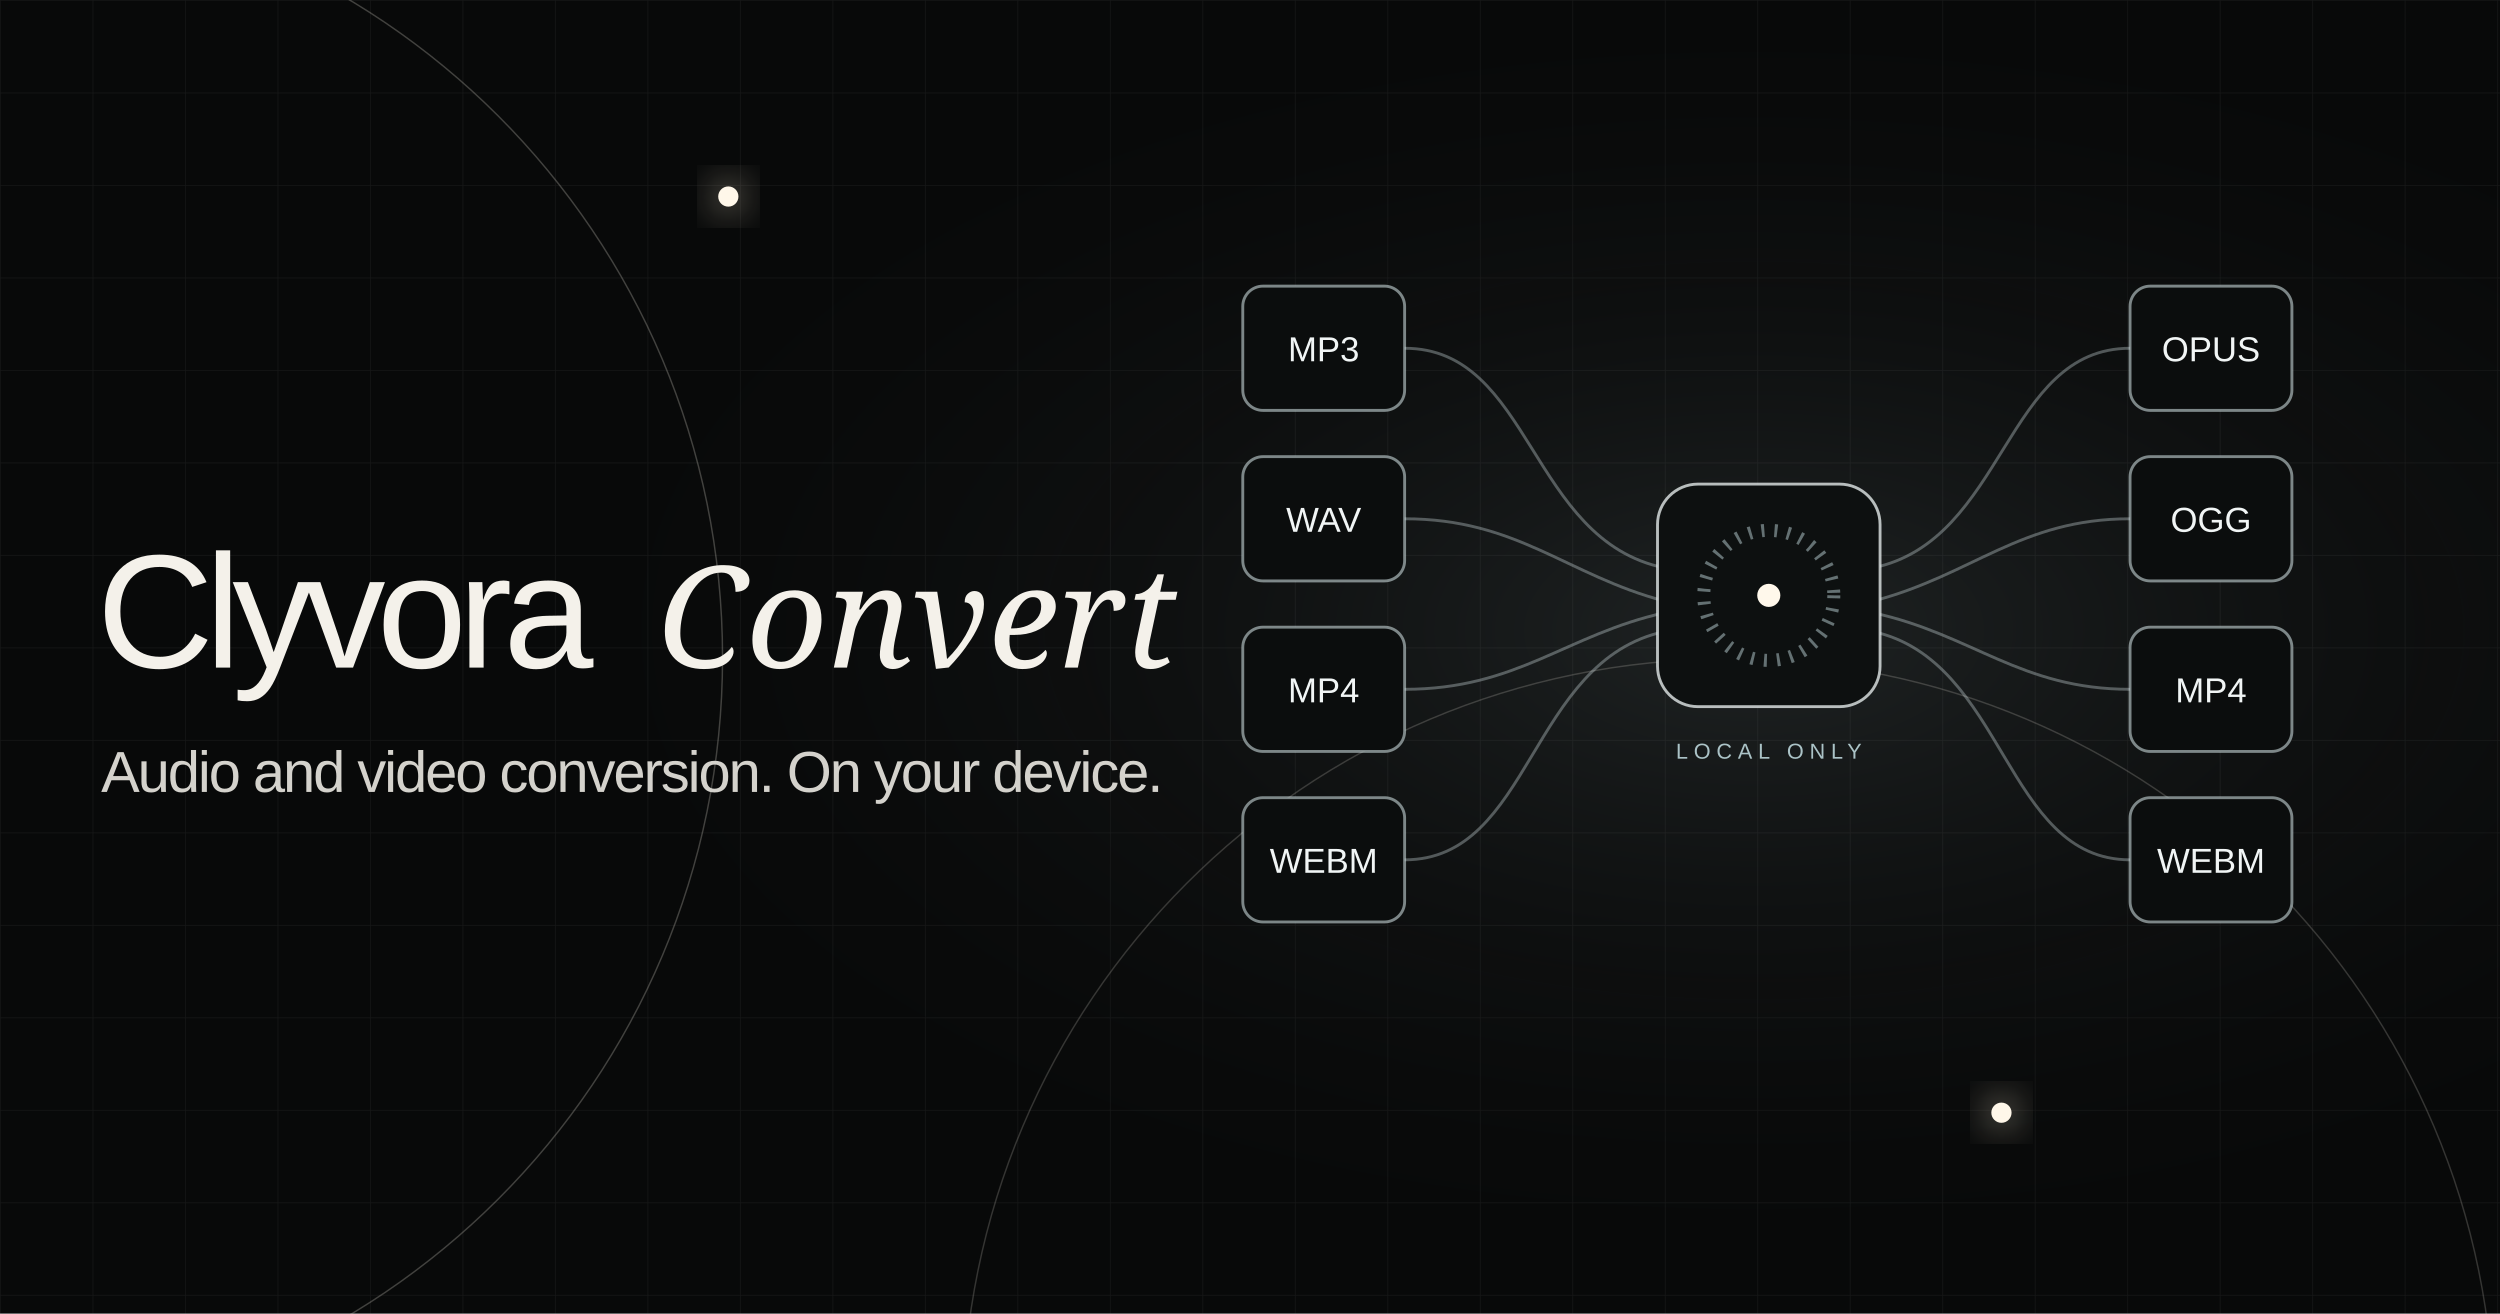
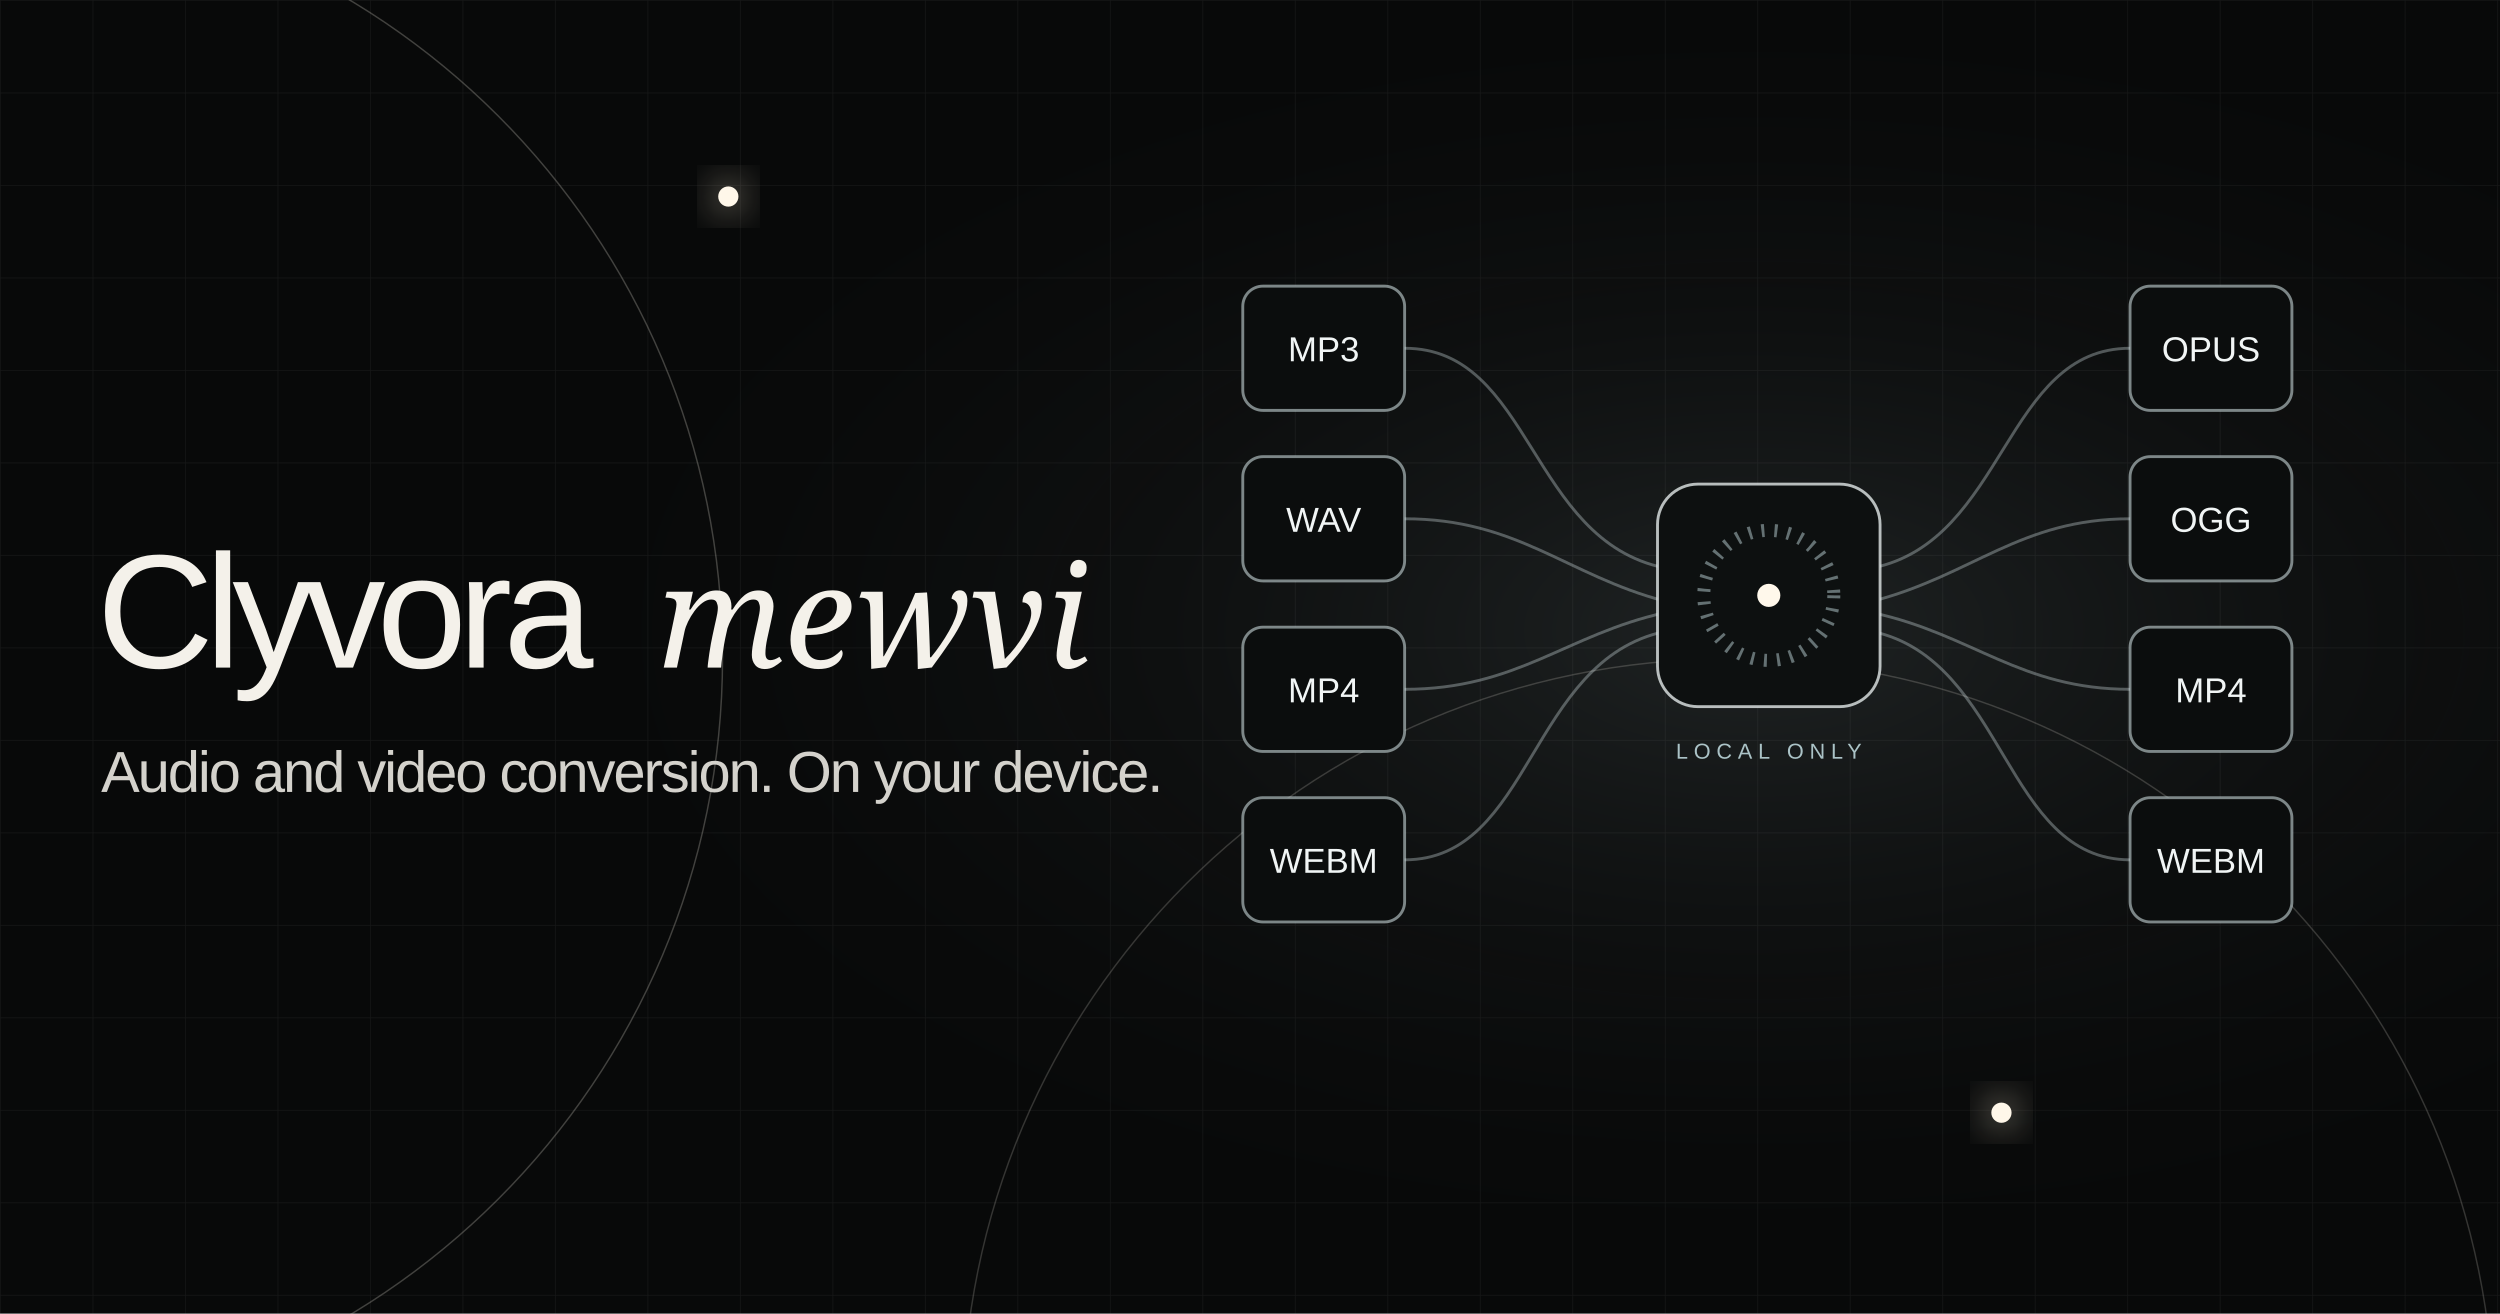
<svg xmlns="http://www.w3.org/2000/svg" width="1730" height="909" viewBox="0 0 1730 909">
  <defs>
    <pattern id="grid" width="64" height="64" patternUnits="userSpaceOnUse">
      <path d="M64 0H0V64" fill="none" stroke="#fff" stroke-opacity=".055" />
    </pattern>
    <radialGradient id="glow" cx="70%" cy="48%" r="50%">
      <stop stop-color="#bcd3d7" stop-opacity=".13" />
      <stop offset="1" stop-color="#080909" stop-opacity="0" />
    </radialGradient>
    <filter id="blur">
      <feGaussianBlur stdDeviation="13" />
    </filter>
  </defs>
  <rect width="1730" height="909" fill="#080909" />
  <rect width="1730" height="909" fill="url(#grid)" />
  <rect width="1730" height="909" fill="url(#glow)" />
  <circle cx="-30" cy="455" r="530" fill="none" stroke="#d8d2c8" stroke-opacity=".28" />
  <circle cx="1196" cy="986" r="530" fill="none" stroke="#d8d2c8" stroke-opacity=".22" />
  <circle cx="504" cy="136" r="7" fill="#fff8ec" />
  <circle cx="504" cy="136" r="18" fill="#fff1d7" opacity=".22" filter="url(#blur)" />
  <circle cx="1385" cy="770" r="7" fill="#fff8ec" />
  <circle cx="1385" cy="770" r="18" fill="#fff1d7" opacity=".22" filter="url(#blur)" />
  <text x="67" y="462" fill="#f4f1ea" font-family="Arial, sans-serif" font-size="112" letter-spacing="-6">Clyvora</text>
-   <text x="455" y="462" fill="#f4f1ea" font-family="Georgia, serif" font-size="98" font-style="italic">Convert</text>
+   <text x="455" y="462" fill="#f4f1ea" font-family="Georgia, serif" font-size="98" font-style="italic">mewvi</text>
  <text x="70" y="548" fill="#d4d2cc" font-family="Arial, sans-serif" font-size="40" letter-spacing="-1.4">Audio and video conversion. On your device.</text>
  <g fill="#0b0d0d" stroke="#d9e8ea" stroke-opacity=".55" stroke-width="2">
    <rect x="860" y="198" width="112" height="86" rx="14" />
    <rect x="860" y="316" width="112" height="86" rx="14" />
    <rect x="860" y="434" width="112" height="86" rx="14" />
    <rect x="860" y="552" width="112" height="86" rx="14" />
    <rect x="1474" y="198" width="112" height="86" rx="14" />
    <rect x="1474" y="316" width="112" height="86" rx="14" />
    <rect x="1474" y="434" width="112" height="86" rx="14" />
    <rect x="1474" y="552" width="112" height="86" rx="14" />
  </g>
  <g fill="#f1f5f5" font-family="Arial, sans-serif" font-size="24" text-anchor="middle">
    <text x="916" y="250">MP3</text>
    <text x="916" y="368">WAV</text>
    <text x="916" y="486">MP4</text>
    <text x="916" y="604">WEBM</text>
    <text x="1530" y="250">OPUS</text>
    <text x="1530" y="368">OGG</text>
    <text x="1530" y="486">MP4</text>
    <text x="1530" y="604">WEBM</text>
  </g>
  <g fill="none" stroke="#d8e7e9" stroke-opacity=".34" stroke-width="2">
    <path d="M972 241C1060 241 1058 374 1152 393" />
    <path d="M972 359C1050 359 1084 398 1152 416" />
    <path d="M972 477C1050 477 1084 439 1152 424" />
    <path d="M972 595C1060 595 1058 457 1152 437" />
    <path d="M1296 393C1388 374 1387 241 1474 241" />
    <path d="M1296 416C1365 398 1398 359 1474 359" />
    <path d="M1296 424C1365 439 1398 477 1474 477" />
    <path d="M1296 437C1388 457 1387 595 1474 595" />
  </g>
  <rect x="1147" y="335" width="154" height="154" rx="28" fill="#0d1010" stroke="#eef5f5" stroke-opacity=".75" stroke-width="2" />
  <circle cx="1224" cy="412" r="45" fill="none" stroke="#bcd3d7" stroke-opacity=".5" stroke-width="9" stroke-dasharray="2 7" />
  <circle cx="1224" cy="412" r="8" fill="#fff8eb" />
  <text x="1224" y="525" fill="#abc3c7" font-family="Arial, sans-serif" font-size="15" letter-spacing="4" text-anchor="middle">LOCAL ONLY</text>
</svg>
